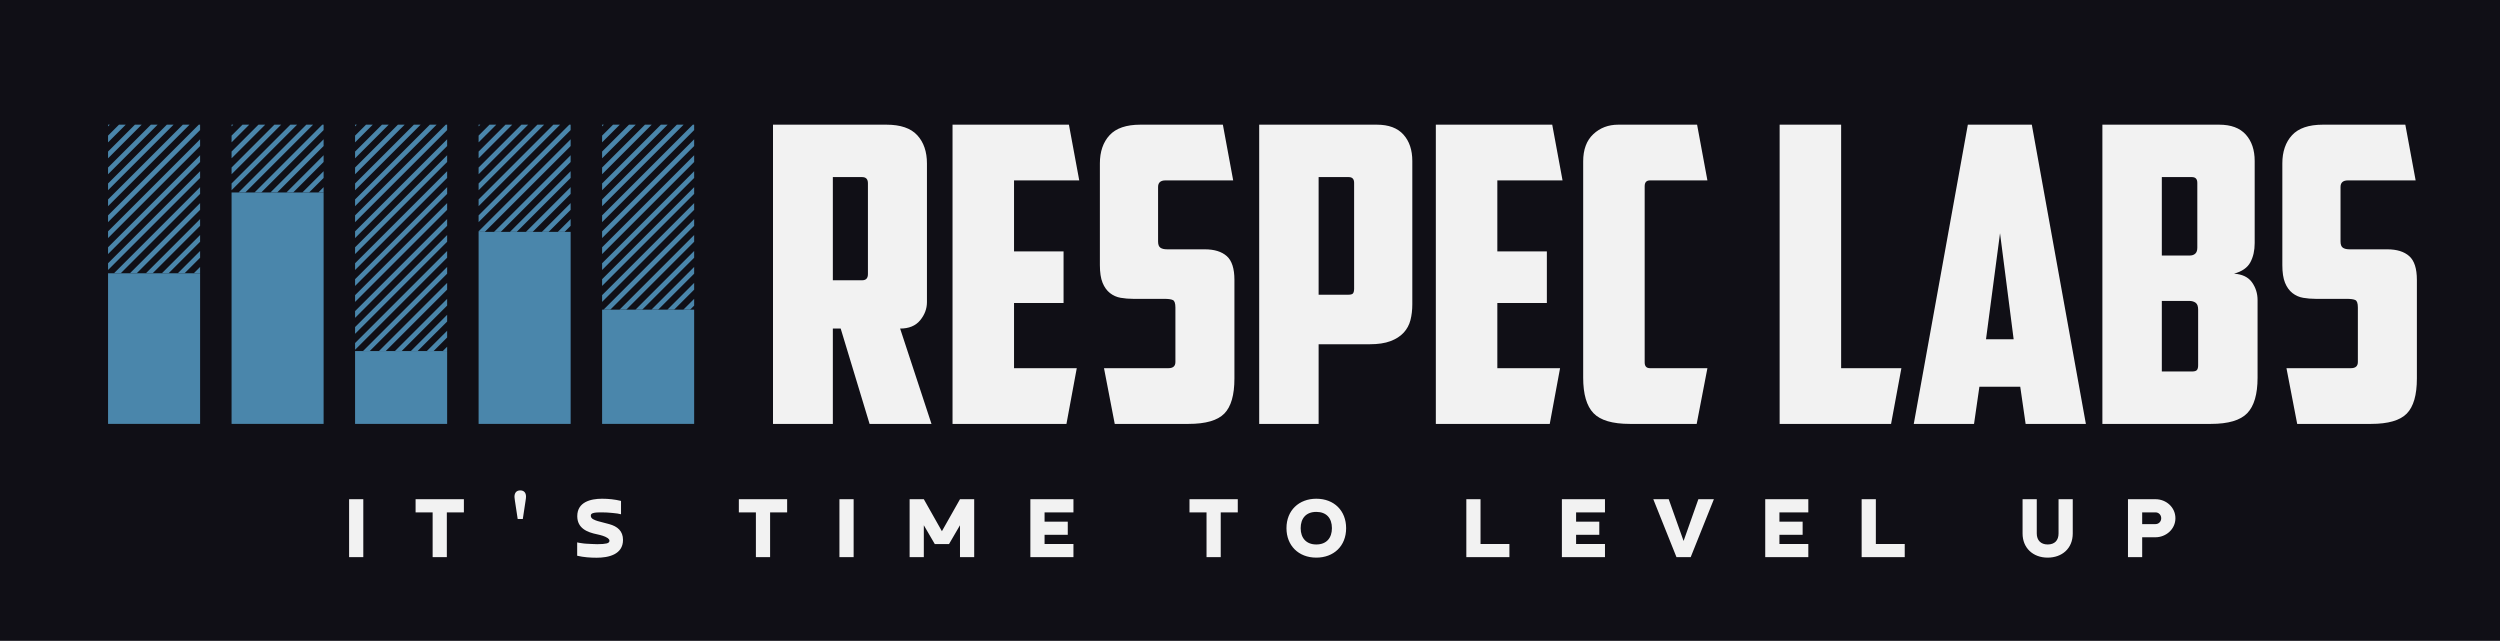
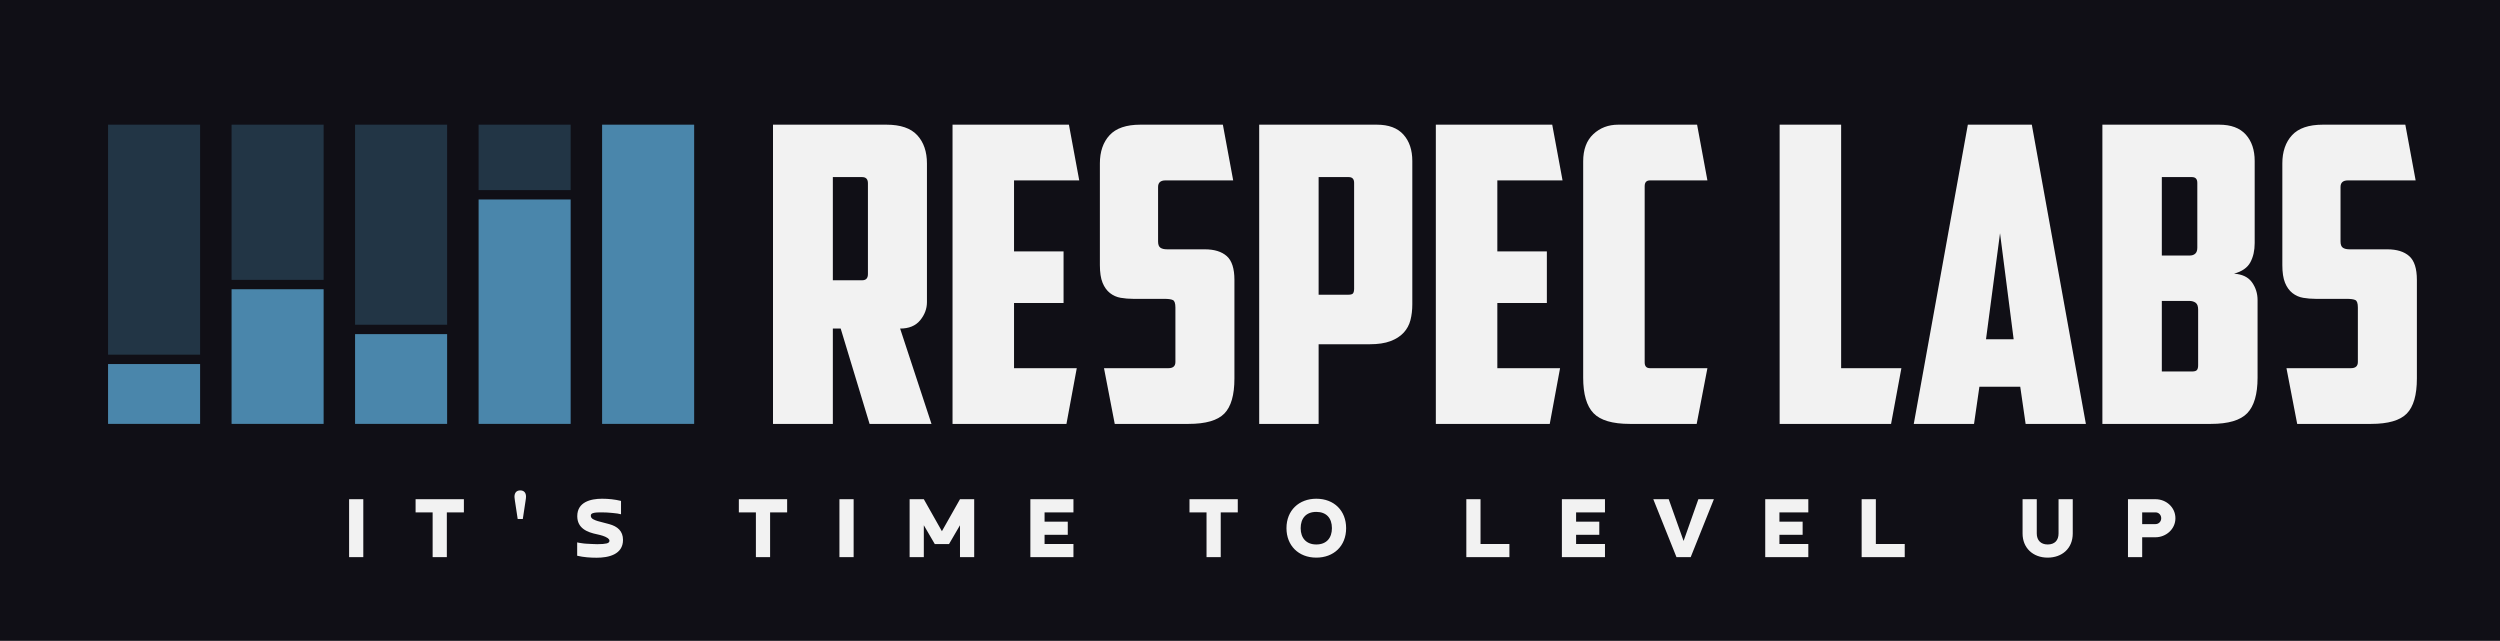
<svg xmlns="http://www.w3.org/2000/svg" version="1.1" width="3213.693" height="823.788" viewBox="0 0 3213.693 823.788">
  <rect fill="#100f16" width="3213.693" height="823.788" />
  <g transform="scale(10.68467) translate(10, 10)">
    <defs id="SvgjsDefs1464" />
    <g id="SvgjsG1465" featureKey="mlRtrp-0" transform="matrix(0.5696202,0,0,0.5696202,31.36203,45.63924)" fill="#f2f2f2">
      <path d="M1.12 7.76 l3 0 l0 12.24 l-3 0 l0 -12.24 z M15.164 7.76 l10.2 0 l0 2.78 l-3.6 0 l0 9.46 l-3 0 l0 -9.46 l-3.6 0 l0 -2.78 z M38.388 8.12 l-0.58 3.82 l-1.08 0 l-0.58 -3.82 c-0.02 -0.18 -0.04 -0.32 -0.06 -0.46 s-0.04 -0.26 -0.04 -0.4 c0 -0.8 0.38 -1.36 1.22 -1.36 c0.82 0 1.22 0.52 1.22 1.32 c0 0.22 -0.04 0.52 -0.1 0.9 z M49.292 19.7 l0 -2.82 c0.24 0.06 0.54 0.12 0.88 0.16 c0.34 0.06 0.7 0.1 1.08 0.12 s0.76 0.04 1.16 0.06 s0.78 0.04 1.12 0.04 c0.94 0 1.6 -0.06 2 -0.16 c0.38 -0.1 0.58 -0.28 0.58 -0.56 c0 -0.24 -0.18 -0.42 -0.36 -0.56 c-0.66 -0.44 -1.44 -0.62 -2.22 -0.8 c-2.2 -0.44 -4.22 -1.32 -4.22 -3.84 c0 -2.98 2.82 -3.68 5.24 -3.68 c1.34 0 2.7 0.14 4 0.46 l0 2.82 c-0.2 -0.06 -0.46 -0.1 -0.78 -0.16 c-0.34 -0.04 -0.68 -0.08 -1.06 -0.12 c-0.78 -0.08 -1.52 -0.12 -2.3 -0.12 c-0.44 0 -1.36 0 -1.78 0.16 c-0.28 0.1 -0.46 0.22 -0.46 0.54 c0 0.16 0.04 0.3 0.12 0.42 c0.08 0.14 0.22 0.24 0.4 0.34 c0.54 0.3 1.24 0.48 1.84 0.62 c0.5 0.12 1 0.26 1.52 0.4 c1.76 0.48 2.92 1.46 2.92 3.34 c0 3.1 -3.08 3.76 -5.56 3.76 c-1.36 0 -2.78 -0.1 -4.12 -0.42 z M83.44 7.76 l10.2 0 l0 2.78 l-3.6 0 l0 9.46 l-3 0 l0 -9.46 l-3.6 0 l0 -2.78 z M104.684 7.76 l3 0 l0 12.24 l-3 0 l0 -12.24 z M122.508 13.26 l0 6.74 l-3 0 l0 -12.24 l3 0 l3.82 6.76 l3.82 -6.76 l3 0 l0 12.24 l-3 0 l0 -6.74 l-2.32 3.98 l-3 0 z M145.012 7.76 l9.1 0 l0 2.78 l-6.1 0 l0 1.96 l4.9 0 l0 2.78 l-4.9 0 l0 1.94 l6.1 0 l0 2.78 l-9.1 0 l0 -12.24 z M178.62 7.76 l10.2 0 l0 2.78 l-3.6 0 l0 9.46 l-3 0 l0 -9.46 l-3.6 0 l0 -2.78 z M205.404 17.32 c2.18 0 3.3 -1.4 3.3 -3.44 c0 -2.16 -1.2 -3.44 -3.3 -3.44 c-2.2 0 -3.3 1.4 -3.3 3.44 c0 2.12 1.22 3.44 3.3 3.44 z M205.404 20.1 c-3.76 0 -6.3 -2.56 -6.3 -6.22 c0 -3.78 2.66 -6.22 6.3 -6.22 c3.78 0 6.3 2.54 6.3 6.22 c0 3.8 -2.64 6.22 -6.3 6.22 z M246.192 17.22 l0 2.78 l-9.1 0 l0 -12.24 l3 0 l0 9.46 l6.1 0 z M257.276 7.76 l9.1 0 l0 2.78 l-6.1 0 l0 1.96 l4.9 0 l0 2.78 l-4.9 0 l0 1.94 l6.1 0 l0 2.78 l-9.1 0 l0 -12.24 z M286.1 7.76 l3.28 0 l-4.9 12.24 l-3 0 l-4.9 -12.24 l3.26 0 l3.14 8.82 z M300.224 7.76 l9.1 0 l0 2.78 l-6.1 0 l0 1.96 l4.9 0 l0 2.78 l-4.9 0 l0 1.94 l6.1 0 l0 2.78 l-9.1 0 l0 -12.24 z M329.688 17.22 l0 2.78 l-9.1 0 l0 -12.24 l3 0 l0 9.46 l6.1 0 z M362.176 7.76 l3 0 l0 7.24 c0 3.18 -2.28 5.1 -5.3 5.1 c-3.1 0 -5.3 -2.04 -5.3 -5.1 l0 -7.24 l3 0 l0 7.24 c0 1.44 0.86 2.32 2.3 2.32 c1.48 0 2.3 -0.86 2.3 -2.32 l0 -7.24 z M376.84 20 l0 -12.24 l5.8 0 c2.28 0 4.22 1.72 4.22 4.02 c0 2.32 -2 4.02 -4.22 4.02 l-2.8 0 l0 4.2 l-3 0 z M382.64 10.54 l-2.8 0 l0 2.48 l2.8 0 c0.7 0 1.22 -0.54 1.22 -1.24 s-0.52 -1.24 -1.22 -1.24 z" />
    </g>
    <g id="SvgjsG1466" featureKey="nameLeftFeature-0" transform="matrix(1,0,0,1,5,23)" fill="#f2f2f2">
      <path d="" />
    </g>
    <g id="SvgjsG1467" featureKey="inlineSymbolFeature-0" transform="matrix(0.7051357,0,0,0.7051357,3,-12.25749)" fill="#4a86ab">
-       <g>
-         <g>
-           <polygon points="0,30.211 5.738,24.474 4.585,24.474 0,29.058   " />
-           <polygon points="0,32.933 8.459,24.474 7.307,24.474 0,31.779   " />
-           <polygon points="0.294,24.474 0,24.474 0,24.767   " />
-           <polygon points="0,27.489 3.017,24.474 1.864,24.474 0,26.336   " />
-           <g>
-             <polygon points="0,35.655 11.182,24.474 10.029,24.474 0,34.503    " />
-             <polygon points="0,38.378 13.906,24.474 12.753,24.474 0,37.226    " />
-             <polygon points="0,41.1 15.705,25.396 15.705,24.474 15.474,24.474 0,39.947    " />
-             <g>
-               <polygon points="25.66,24.474 21.075,29.058 21.075,30.211 26.812,24.474     " />
-               <polygon points="28.38,24.474 21.075,31.779 21.075,32.931 29.533,24.474     " />
-               <polygon points="22.938,24.474 21.075,26.338 21.075,27.491 24.092,24.474     " />
-               <polygon points="28.855,36.041 36.778,28.118 36.778,26.963 27.702,36.041     " />
-               <polygon points="31.104,24.474 21.075,34.503 21.075,35.655 32.257,24.474     " />
-               <polygon points="35.87,36.041 36.778,36.041 36.778,35.132     " />
-               <polygon points="36.548,24.474 24.981,36.041 26.134,36.041 36.778,25.396 36.778,24.474     " />
-               <polygon points="22.26,36.041 23.413,36.041 34.98,24.474 33.828,24.474     " />
-               <polygon points="30.425,36.041 31.578,36.041 36.778,30.84 36.778,29.687     " />
-               <polygon points="21.075,24.767 21.368,24.474 21.075,24.474     " />
-               <polygon points="33.147,36.041 34.3,36.041 36.778,33.563 36.778,32.41     " />
-             </g>
-             <g>
-               <polygon points="46.217,63.1 47.371,63.1 57.854,52.618 57.854,51.465     " />
-               <polygon points="51.662,63.1 52.814,63.1 57.854,58.063 57.854,56.91     " />
-               <polygon points="57.105,63.1 57.854,63.1 57.854,62.354     " />
-               <polygon points="48.94,63.1 50.093,63.1 57.854,55.341 57.854,54.188     " />
-               <polygon points="54.384,63.1 55.538,63.1 57.854,60.784 57.854,59.632     " />
-               <polygon points="46.733,24.474 42.147,29.059 42.147,30.212 47.886,24.474     " />
-               <polygon points="44.012,24.474 42.147,26.338 42.147,27.491 45.165,24.474     " />
-               <polygon points="42.147,24.768 42.442,24.474 42.147,24.474     " />
-               <polygon points="52.178,24.474 42.147,34.503 42.147,35.657 53.33,24.474     " />
-               <polygon points="49.455,24.474 42.147,31.782 42.147,32.933 50.607,24.474     " />
-               <polygon points="42.147,61.727 42.147,62.879 57.854,47.174 57.854,46.021     " />
-               <polygon points="42.147,48.114 42.147,49.269 57.854,33.563 57.854,32.41     " />
-               <polygon points="42.147,42.67 42.147,43.824 57.854,28.118 57.854,26.964     " />
-               <polygon points="42.147,45.393 42.147,46.545 57.854,30.84 57.854,29.687     " />
-               <polygon points="42.147,37.227 42.147,38.38 56.057,24.474 54.902,24.474     " />
-               <polygon points="43.496,63.1 44.648,63.1 57.854,49.896 57.854,48.743     " />
-               <polygon points="57.622,24.474 42.147,39.948 42.147,41.101 57.854,25.396 57.854,24.474     " />
-               <polygon points="42.147,56.281 42.147,57.436 57.854,41.729 57.854,40.576     " />
-               <polygon points="42.147,50.837 42.147,51.99 57.854,36.285 57.854,35.132     " />
-               <polygon points="42.147,59.004 42.147,60.156 57.854,44.45 57.854,43.299     " />
-               <polygon points="42.147,53.561 42.147,54.713 57.854,39.006 57.854,37.854     " />
-             </g>
-             <g>
-               <polygon points="68.96,24.474 67.807,24.474 63.223,29.058 63.223,30.211     " />
-               <polygon points="71.682,24.474 70.527,24.474 63.223,31.779 63.223,32.933     " />
-               <polygon points="74.402,24.474 73.251,24.474 63.223,34.503 63.223,35.655     " />
-               <polygon points="66.238,24.474 65.086,24.474 63.223,26.336 63.223,27.489     " />
-               <polygon points="69.727,42.764 78.927,33.563 78.927,32.41 68.574,42.764     " />
-               <polygon points="63.516,24.474 63.223,24.474 63.223,24.767     " />
-               <polygon points="78.927,25.396 78.927,24.474 78.695,24.474 63.223,39.947 63.223,41.1     " />
-               <polygon points="78.927,39.006 78.927,37.854 74.018,42.764 75.171,42.764     " />
-               <polygon points="78.927,41.729 78.927,40.576 76.738,42.764 77.893,42.764     " />
-               <polygon points="78.927,36.285 78.927,35.132 71.295,42.764 72.448,42.764     " />
-               <polygon points="78.927,30.84 78.927,29.687 65.85,42.764 67.003,42.764     " />
-               <polygon points="64.279,42.764 78.927,28.118 78.927,26.964 63.223,42.669 63.223,42.764     " />
-               <polygon points="77.128,24.474 75.975,24.474 63.223,37.226 63.223,38.378     " />
-             </g>
-             <rect y="49.829" width="15.705" height="25.696" />
-             <rect x="21.075" y="36.042" width="15.704" height="39.483" />
-             <rect x="42.147" y="63.1" width="15.707" height="12.428" />
-             <rect x="63.223" y="42.764" width="15.704" height="32.763" />
-             <rect x="84.295" y="56.034" width="15.705" height="19.491" />
-             <g>
-               <polygon points="87.313,24.474 86.159,24.474 84.295,26.338 84.295,27.491     " />
-               <polygon points="84.59,24.474 84.295,24.474 84.295,24.768     " />
-               <polygon points="85.695,56.034 100,41.729 100,40.576 84.542,56.034     " />
-               <polygon points="90.033,24.474 88.882,24.474 84.295,29.059 84.295,30.212     " />
-               <polygon points="88.418,56.034 100,44.45 100,43.299 87.266,56.034     " />
-               <polygon points="93.861,56.034 100,49.896 100,48.743 92.709,56.034     " />
-               <polygon points="92.756,24.474 91.604,24.474 84.295,31.782 84.295,32.933     " />
-               <polygon points="96.584,56.034 100,52.618 100,51.465 95.432,56.034     " />
-               <polygon points="91.141,56.034 100,47.174 100,46.021 89.986,56.034     " />
-               <polygon points="100,39.006 100,37.854 84.295,53.559 84.295,54.711     " />
-               <polygon points="100,30.84 100,29.687 84.295,45.393 84.295,46.545     " />
-               <polygon points="100,33.563 100,32.41 84.295,48.114 84.295,49.269     " />
-               <polygon points="100,36.285 100,35.132 84.295,50.837 84.295,51.99     " />
-               <polygon points="100,55.341 100,54.188 98.154,56.034 99.307,56.034     " />
-               <polygon points="95.479,24.474 94.325,24.474 84.295,34.503 84.295,35.657     " />
-               <polygon points="100,28.116 100,26.963 84.295,42.669 84.295,43.824     " />
-               <polygon points="98.202,24.474 97.05,24.474 84.295,37.227 84.295,38.38     " />
-               <polygon points="100,25.396 100,24.474 99.77,24.474 84.295,39.948 84.295,41.101     " />
-             </g>
-             <g>
-               <polygon points="6.452,49.829 7.604,49.829 15.705,41.729 15.705,40.576     " />
-               <polygon points="9.174,49.829 10.327,49.829 15.705,44.45 15.705,43.299     " />
-               <polygon points="14.619,49.829 15.705,49.829 15.705,48.743     " />
-               <polygon points="11.897,49.829 13.05,49.829 15.705,47.174 15.705,46.021     " />
-               <polygon points="1.008,49.829 2.161,49.829 15.705,36.285 15.705,35.132     " />
-               <polygon points="0,42.669 0,43.822 15.705,28.118 15.705,26.964     " />
-               <polygon points="3.729,49.829 4.883,49.829 15.705,39.006 15.705,37.854     " />
-               <polygon points="0,45.391 0,46.545 15.705,30.84 15.705,29.687     " />
-               <polygon points="0,48.114 0,49.266 15.705,33.563 15.705,32.41     " />
-             </g>
-           </g>
-         </g>
-       </g>
+       <rect x="0" y="24.474" width="15.705" height="39.241" fill-opacity="0.32" />
+       <rect x="0" y="65.315" width="15.705" height="10.210" />
+       <rect x="21.075" y="24.474" width="15.705" height="26.478" fill-opacity="0.32" />
+       <rect x="21.075" y="52.552" width="15.705" height="22.973" />
+       <rect x="42.147" y="24.474" width="15.705" height="34.136" fill-opacity="0.32" />
+       <rect x="42.147" y="60.210" width="15.705" height="15.315" />
+       <rect x="63.223" y="24.474" width="15.705" height="11.163" fill-opacity="0.32" />
+       <rect x="63.223" y="37.237" width="15.705" height="38.288" />
+       <rect x="84.295" y="24.474" width="15.705" height="51.051" />
    </g>
    <g id="SvgjsG1468" featureKey="nameRightFeature-0" transform="matrix(2.482755,0,0,2.482755,81.51035,-8.655099)" fill="#f2f2f2">
      <path d="M3.5 8.04 l0 5 l1.42 0 c0.187 0 0.28 -0.1 0.28 -0.3 l0 -4.4 c0 -0.2 -0.093 -0.3 -0.28 -0.3 l-1.42 0 z M8.06 14.1 c0 0.32 -0.11 0.613 -0.33 0.88 s-0.543 0.4 -0.97 0.4 l1.52 4.62 l-3 0 l-1.4 -4.62 l-0.38 0 l0 4.62 l-2.9 0 l0 -14.5 l5.5 0 c0.68 0 1.177 0.17 1.49 0.51 s0.47 0.797 0.47 1.37 l0 6.72 z M9.3 5.5 l5.64 0 l0.5 2.7 l-3.16 0 l0 3.44 l2.4 0 l0 2.5 l-2.4 0 l0 3.16 l3.04 0 l-0.5 2.7 l-5.52 0 l0 -14.5 z M17.16 20 l-0.52 -2.7 l3.12 0 c0.227 0 0.34 -0.1 0.34 -0.3 l0 -2.64 c0 -0.2 -0.04 -0.32 -0.12 -0.36 s-0.22 -0.06 -0.42 -0.06 l-1.5 0 c-0.213 0 -0.417 -0.017 -0.61 -0.05 s-0.367 -0.11 -0.52 -0.23 s-0.273 -0.287 -0.36 -0.5 s-0.13 -0.5 -0.13 -0.86 l0 -4.92 c0 -0.573 0.157 -1.03 0.47 -1.37 s0.81 -0.51 1.49 -0.51 l4 0 l0.5 2.7 l-3.28 0 c-0.24 0 -0.36 0.107 -0.36 0.32 l0 2.64 c0 0.147 0.037 0.247 0.11 0.3 s0.183 0.08 0.33 0.08 l1.82 0 c0.467 0 0.823 0.11 1.07 0.33 s0.37 0.603 0.37 1.15 l0 4.78 c0 0.8 -0.163 1.367 -0.49 1.7 s-0.903 0.5 -1.73 0.5 l-3.58 0 z M27.04 8.04 l0 5.7 l1.44 0 c0.12 0 0.197 -0.023 0.23 -0.07 s0.05 -0.123 0.05 -0.23 l0 -5.12 c0 -0.187 -0.087 -0.28 -0.26 -0.28 l-1.46 0 z M29.86 5.5 c0.573 0 1.003 0.16 1.29 0.48 s0.43 0.747 0.43 1.28 l0 6.94 c0 0.28 -0.03 0.537 -0.09 0.77 s-0.17 0.437 -0.33 0.61 s-0.373 0.31 -0.64 0.41 s-0.6 0.15 -1 0.15 l-2.48 0 l0 3.86 l-2.88 0 l0 -14.5 l5.7 0 z M32.72 5.5 l5.64 0 l0.5 2.7 l-3.16 0 l0 3.44 l2.4 0 l0 2.5 l-2.4 0 l0 3.16 l3.04 0 l-0.5 2.7 l-5.52 0 l0 -14.5 z M42.12 20 c-0.84 0 -1.427 -0.173 -1.76 -0.52 s-0.5 -0.92 -0.5 -1.72 l0 -10.48 c0 -0.573 0.163 -1.013 0.49 -1.32 s0.73 -0.46 1.21 -0.46 l3.82 0 l0.5 2.7 l-2.78 0 c-0.173 0 -0.26 0.093 -0.26 0.28 l0 8.54 c0 0.187 0.087 0.28 0.26 0.28 l2.78 0 l-0.52 2.7 l-3.24 0 z M49.38 5.5 l2.98 0 l0 11.8 l2.92 0 l-0.5 2.7 l-5.4 0 l0 -14.5 z M59.06 18.2 l-0.26 1.8 l-2.92 0 l2.62 -14.5 l3.1 0 l2.62 14.5 l-2.92 0 l-0.26 -1.8 l-1.98 0 z M59.38 15.9 l1.34 0 l-0.66 -5.14 z M67.9 8.04 l0 3.8 l1.36 0 c0.107 0 0.193 -0.03 0.26 -0.09 s0.1 -0.157 0.1 -0.29 l0 -3.14 c0 -0.187 -0.087 -0.28 -0.26 -0.28 l-1.46 0 z M69.66 14.46 c0 -0.16 -0.04 -0.27 -0.12 -0.33 s-0.187 -0.09 -0.32 -0.09 l-1.32 0 l0 3.42 l1.46 0 c0.12 0 0.2 -0.023 0.24 -0.07 s0.06 -0.123 0.06 -0.23 l0 -2.7 z M72.4 11.24 c0 0.36 -0.07 0.67 -0.21 0.93 s-0.403 0.443 -0.79 0.55 c0.4 0.027 0.69 0.167 0.87 0.42 s0.27 0.54 0.27 0.86 l0 3.76 c0 0.8 -0.167 1.373 -0.5 1.72 s-0.92 0.52 -1.76 0.52 l-5.26 0 l0 -14.5 l5.66 0 c0.573 0 1.003 0.16 1.29 0.48 s0.43 0.747 0.43 1.28 l0 3.98 z M74.46 20 l-0.52 -2.7 l3.12 0 c0.227 0 0.34 -0.1 0.34 -0.3 l0 -2.64 c0 -0.2 -0.04 -0.32 -0.12 -0.36 s-0.22 -0.06 -0.42 -0.06 l-1.5 0 c-0.213 0 -0.417 -0.017 -0.61 -0.05 s-0.367 -0.11 -0.52 -0.23 s-0.273 -0.287 -0.36 -0.5 s-0.13 -0.5 -0.13 -0.86 l0 -4.92 c0 -0.573 0.157 -1.03 0.47 -1.37 s0.81 -0.51 1.49 -0.51 l4 0 l0.5 2.7 l-3.28 0 c-0.24 0 -0.36 0.107 -0.36 0.32 l0 2.64 c0 0.147 0.037 0.247 0.11 0.3 s0.183 0.08 0.33 0.08 l1.82 0 c0.467 0 0.823 0.11 1.07 0.33 s0.37 0.603 0.37 1.15 l0 4.78 c0 0.8 -0.163 1.367 -0.49 1.7 s-0.903 0.5 -1.73 0.5 l-3.58 0 z" />
    </g>
  </g>
</svg>
